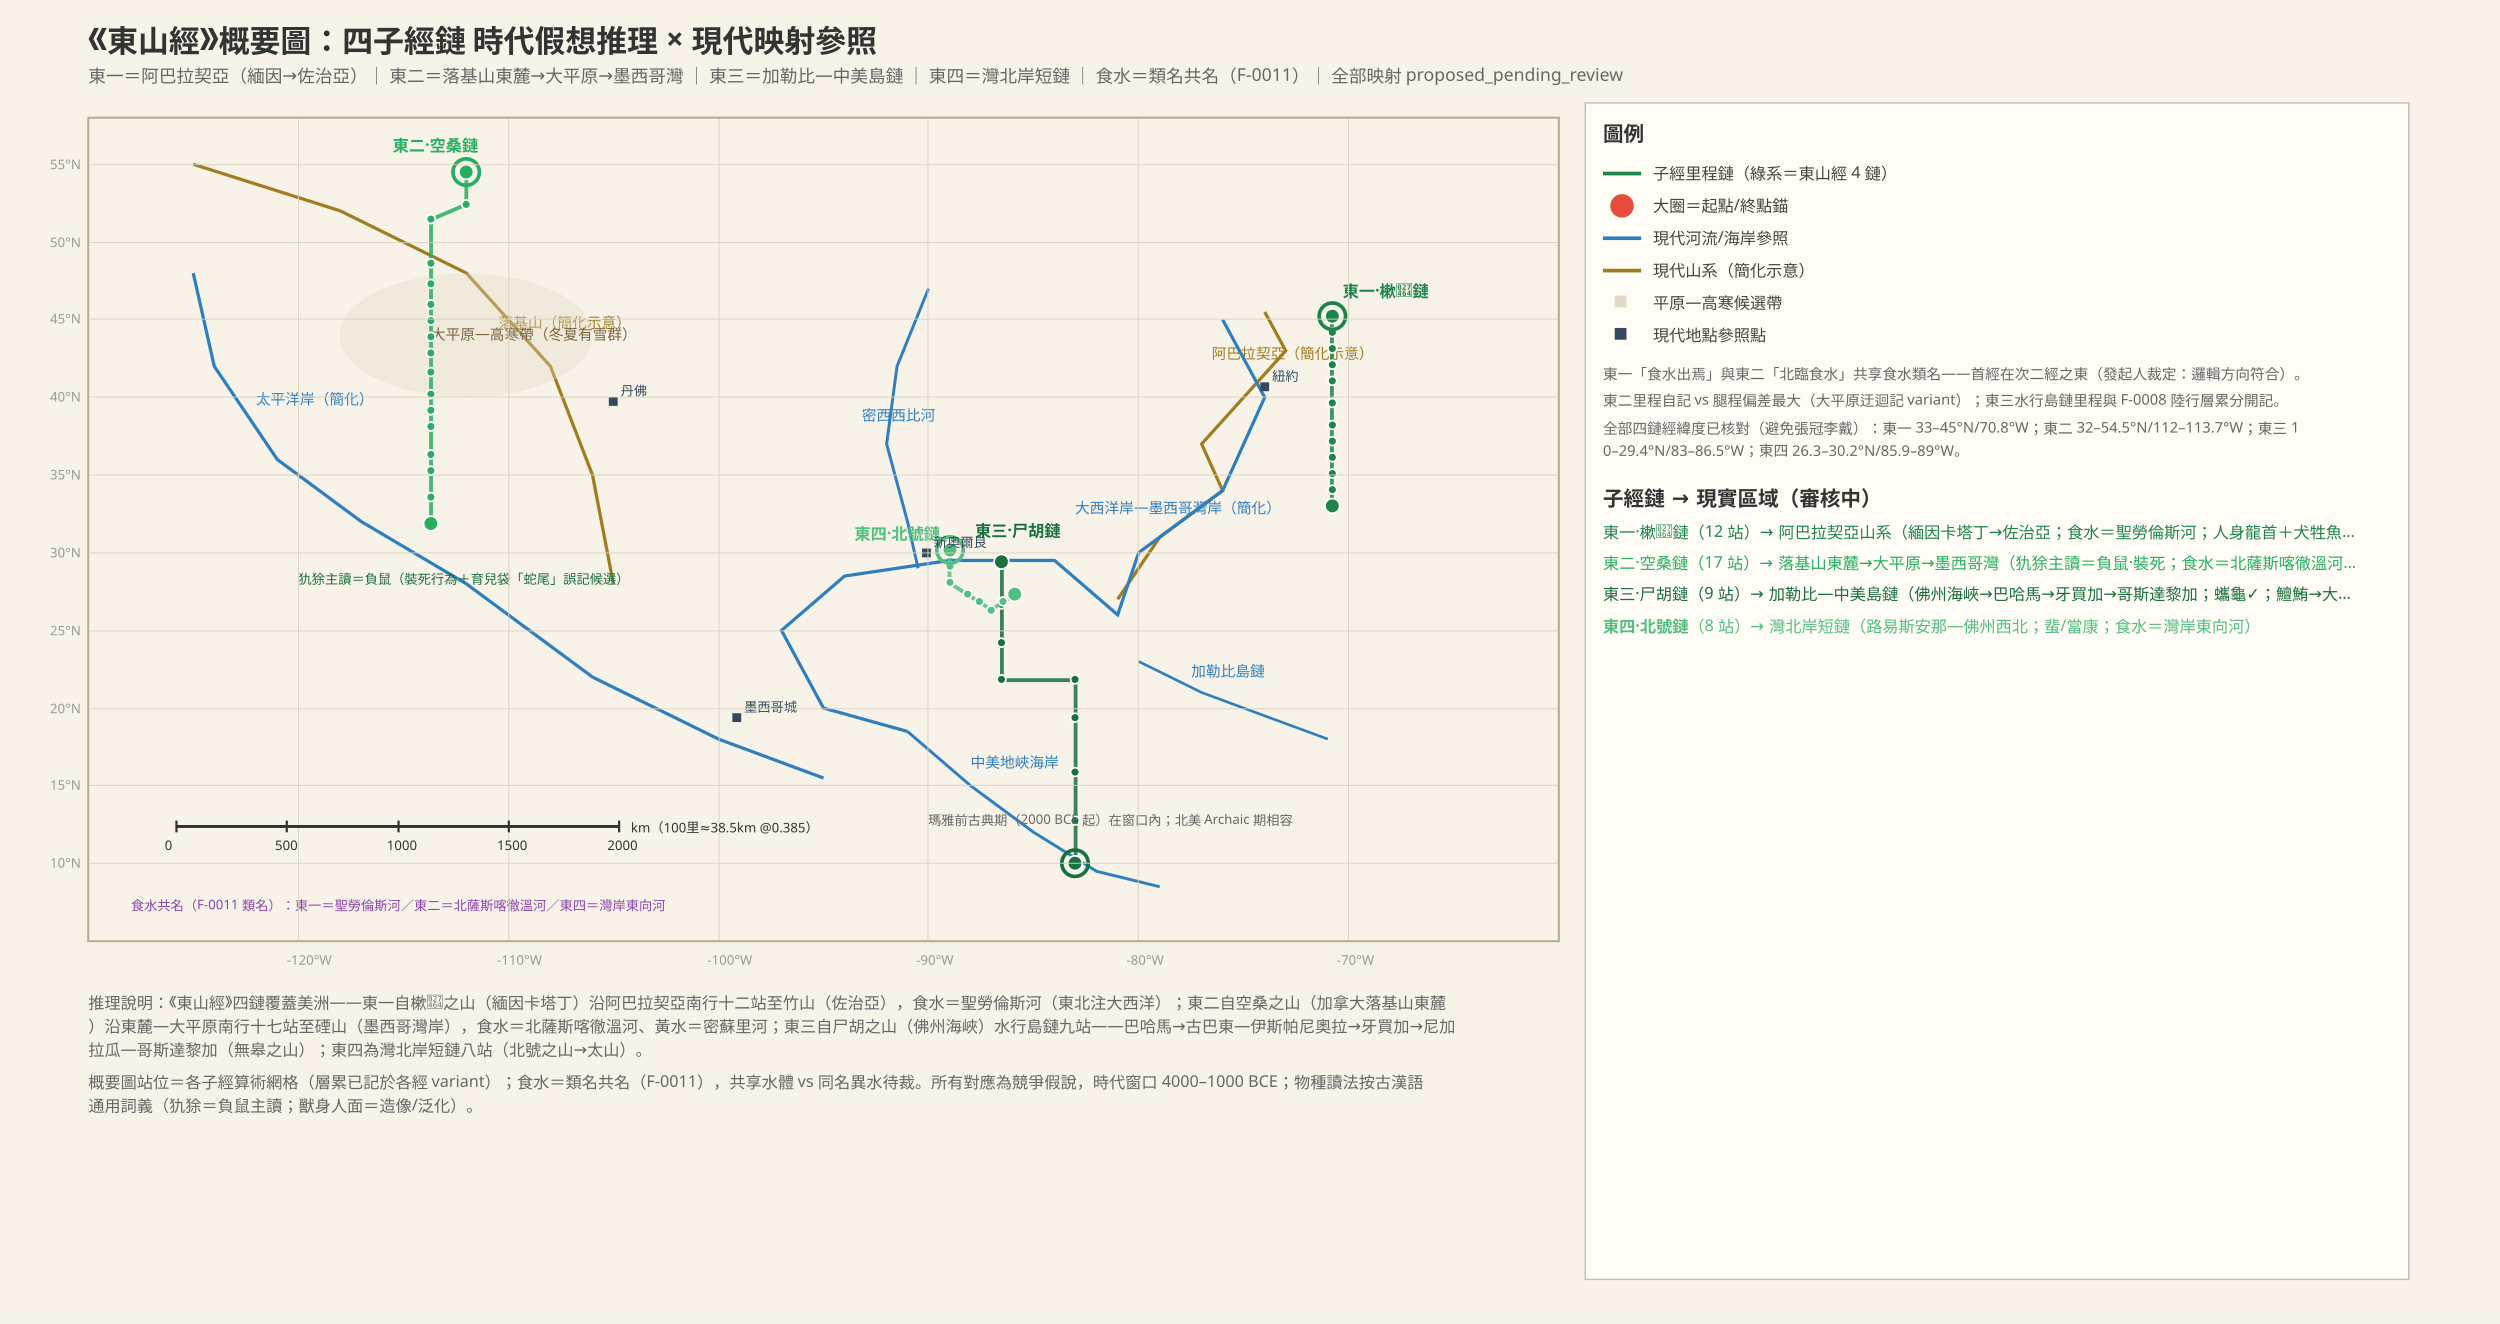
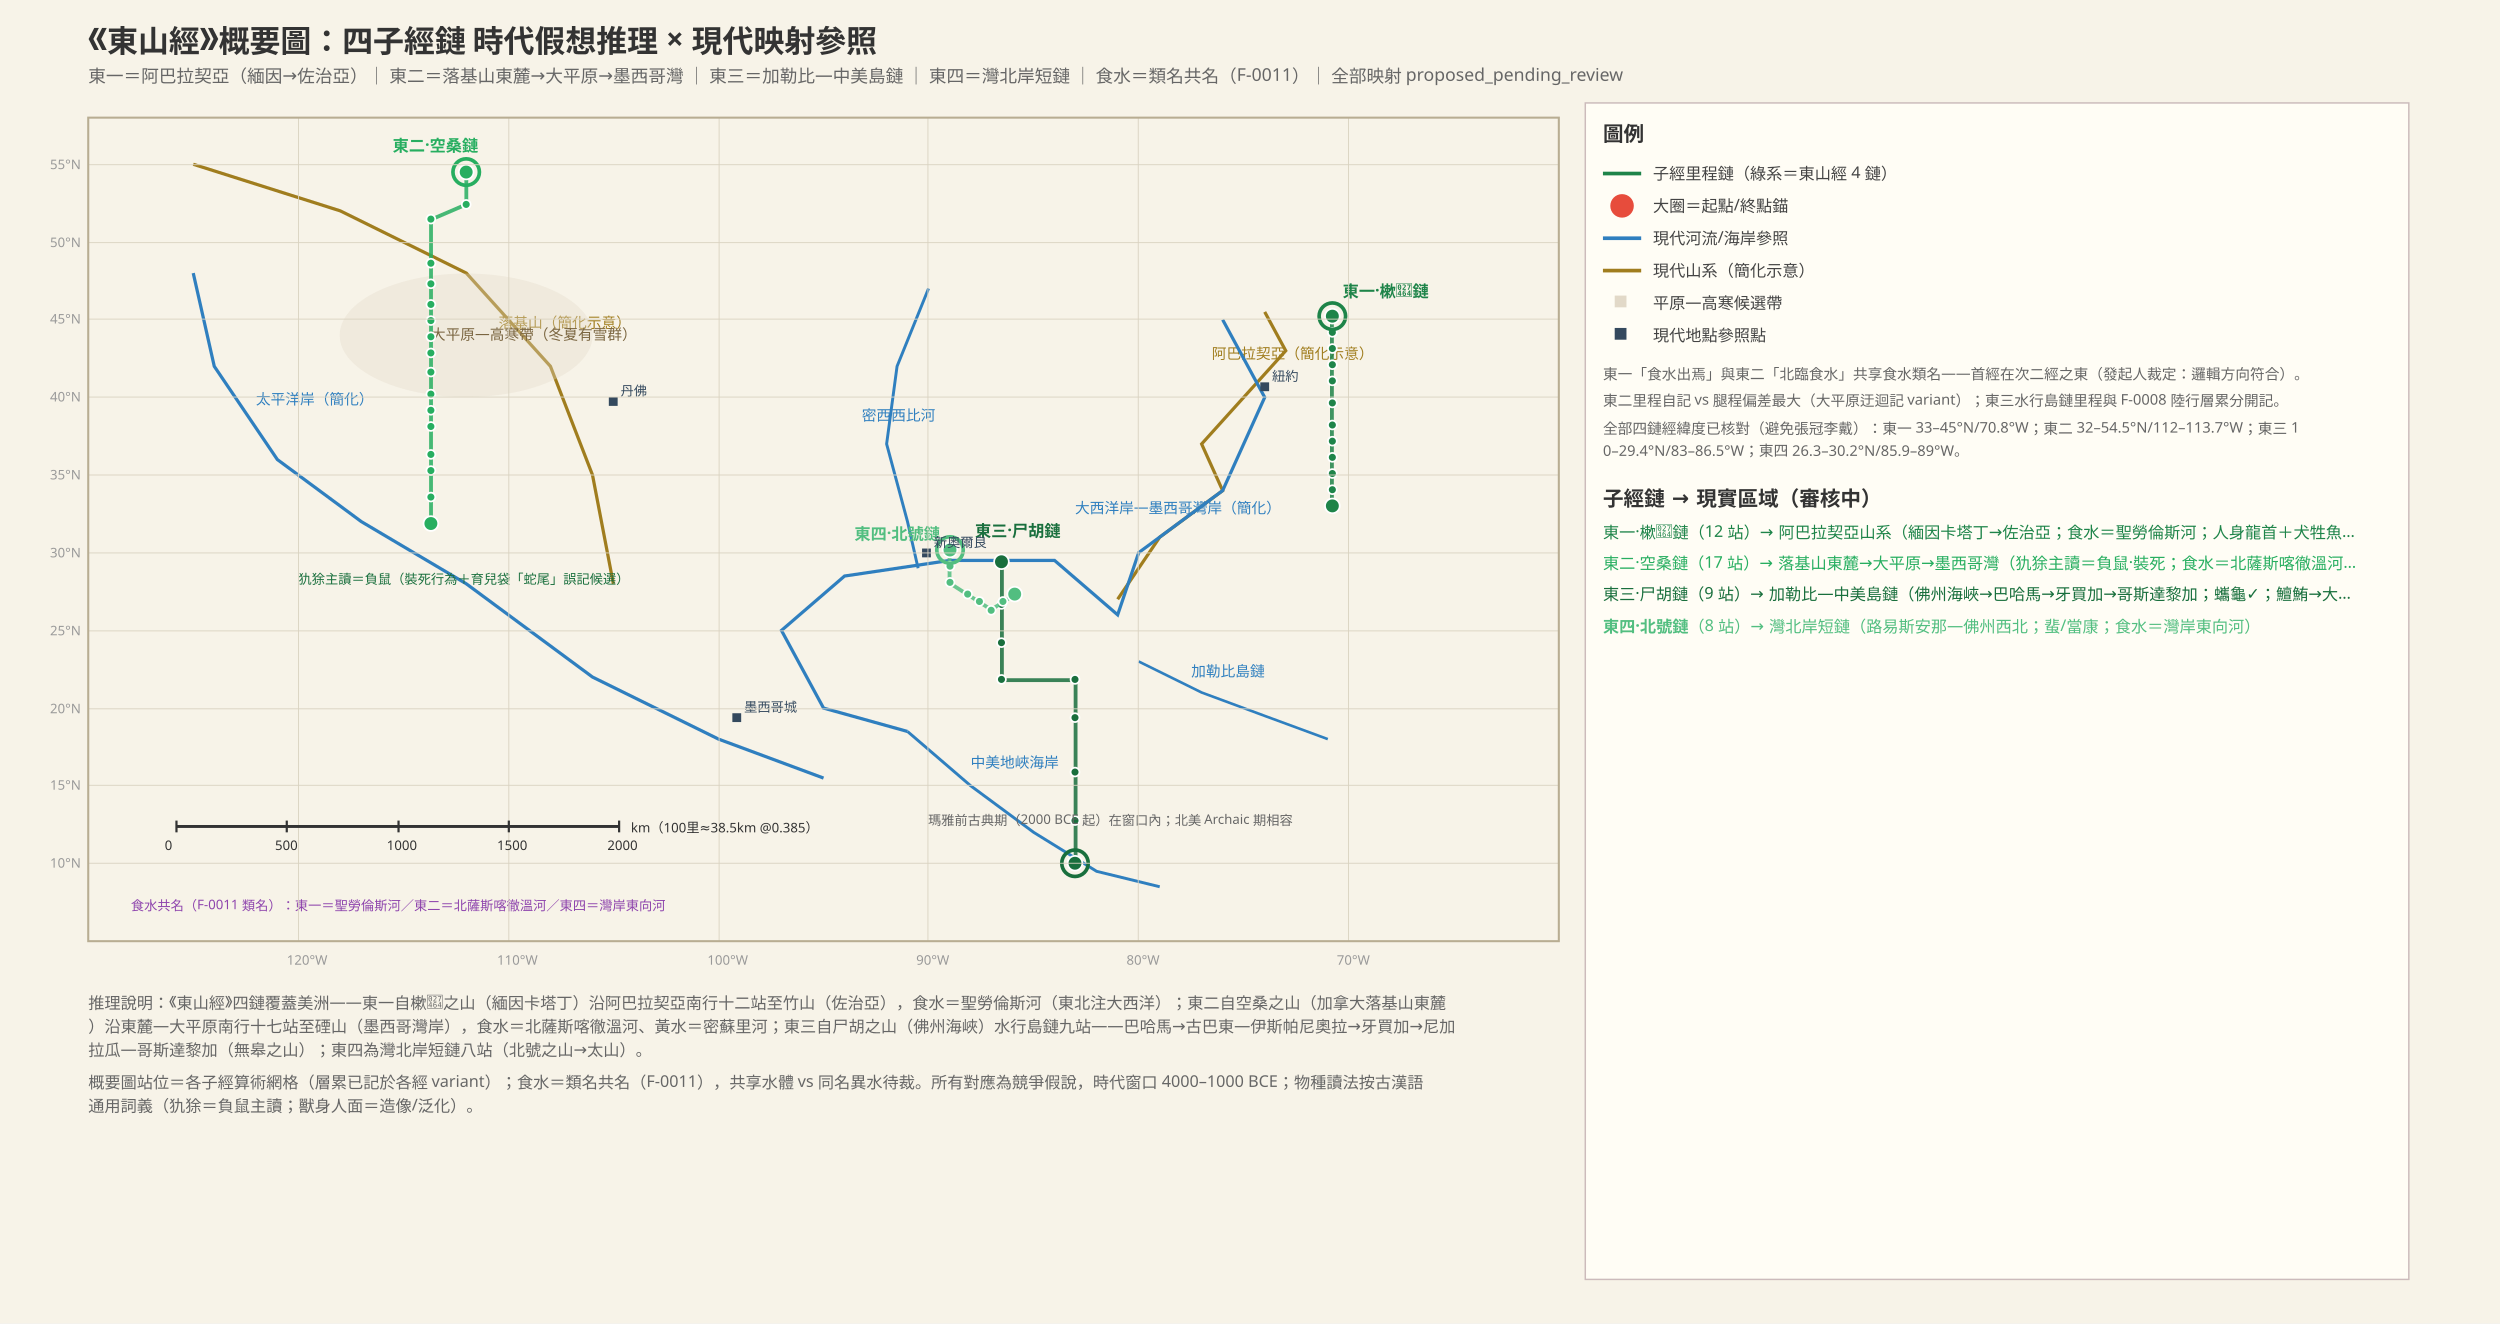
<svg xmlns="http://www.w3.org/2000/svg" width="1700" height="900" font-family="PingFang SC, Hiragino Sans GB, Microsoft YaHei, sans-serif">
  <rect width="1700" height="900" fill="#f7f3e8" />
  <clipPath id="mapclip">
    <rect x="60" y="80" width="1000" height="560" />
  </clipPath>
  <defs>
    <clipPath id="mapclip">
      <rect x="60" y="80" width="1000" height="560" />
    </clipPath>
    <pattern id="sand" width="8" height="8" patternUnits="userSpaceOnUse">
      <rect width="8" height="8" fill="#efe3c0" />
      <circle cx="2" cy="2" r="0.8" fill="#d6b96a" />
      <circle cx="6" cy="6" r="0.8" fill="#d6b96a" />
    </pattern>
  </defs>
  <text x="60" y="34" font-size="21" font-weight="bold" fill="#333">《東山經》概要圖：四子經鏈 時代假想推理 × 現代映射參照</text>
  <text x="60" y="56" font-size="12" fill="#666">東一＝阿巴拉契亞（緬因→佐治亞）｜ 東二＝落基山東麓→大平原→墨西哥灣 ｜ 東三＝加勒比—中美島鏈 ｜ 東四＝灣北岸短鏈 ｜ 食水＝類名共名（F-0011）｜ 全部映射 proposed_pending_review</text>
  <g clip-path="url(#mapclip)">
    <polyline points="131.4,185.7 145.7,249.1 188.6,312.5 245.7,354.7 317.1,397.0 402.9,460.4 488.6,502.6 560.0,529.1" fill="none" stroke="#2f7fbf" stroke-width="2.2" />
    <text x="174" y="275" font-size="10" fill="#2f7fbf">太平洋岸（簡化）</text>
    <polyline points="131.4,111.7 231.4,143.4 317.1,185.7 374.3,249.1 402.9,323.0 417.1,397.0" fill="none" stroke="#a07d1e" stroke-width="2.2" />
    <text x="339" y="223" font-size="10" fill="#a07d1e">落基山（簡化示意）</text>
    <polyline points="860.0,212.1 874.3,238.5 845.7,270.2 817.1,301.9 831.4,333.6 788.6,365.3 760.0,407.5" fill="none" stroke="#a07d1e" stroke-width="2.2" />
    <text x="824" y="244" font-size="10" fill="#a07d1e">阿巴拉契亞（簡化示意）</text>
    <polyline points="831.4,217.4 860.0,270.2 831.4,333.6 774.3,375.8 760.0,418.1 717.1,381.1 645.7,381.1 574.3,391.7 531.4,428.7 560.0,481.5 617.1,497.4" fill="none" stroke="#2f7fbf" stroke-width="2.2" />
    <text x="731" y="349" font-size="10" fill="#2f7fbf">大西洋岸—墨西哥灣岸（簡化）</text>
    <polyline points="617.1,497.4 660.0,534.3 702.9,566.0 745.7,592.5 788.6,603.0" fill="none" stroke="#2f7fbf" stroke-width="2" />
    <text x="660" y="522" font-size="10" fill="#2f7fbf">中美地峽海岸</text>
    <polyline points="774.3,449.8 817.1,470.9 860.0,486.8 902.9,502.6" fill="none" stroke="#2f7fbf" stroke-width="1.8" />
    <text x="810" y="460" font-size="10" fill="#2f7fbf">加勒比島鏈</text>
    <polyline points="631.4,196.2 610.0,249.1 602.9,301.9 617.1,354.7 624.3,386.4" fill="none" stroke="#2f7fbf" stroke-width="2" />
    <text x="586" y="286" font-size="10" fill="#2f7fbf">密西西比河</text>
    <ellipse cx="317" cy="228" rx="86" ry="42" fill="#e2d9c8" opacity="0.35" />
    <text x="293" y="231" font-size="10" fill="#7a6540">大平原—高寒帶（冬夏有雪群）</text>
    <polyline points="905.7,215.2 905.7,226.2 905.7,237.2 905.7,248.2 905.7,259.3 905.7,273.9 905.7,288.6 905.7,299.6 905.7,310.7 905.7,321.6 905.7,332.6 905.7,343.6" fill="none" stroke="#1e8449" stroke-width="2.6" opacity="0.85" />
    <circle cx="906" cy="215" r="5" fill="#1e8449" stroke="#fff" stroke-width="1.2" />
    <circle cx="906" cy="226" r="3" fill="#1e8449" stroke="#fff" stroke-width="1.2" />
    <circle cx="906" cy="237" r="3" fill="#1e8449" stroke="#fff" stroke-width="1.2" />
    <circle cx="906" cy="248" r="3" fill="#1e8449" stroke="#fff" stroke-width="1.2" />
    <circle cx="906" cy="259" r="3" fill="#1e8449" stroke="#fff" stroke-width="1.2" />
    <circle cx="906" cy="274" r="3" fill="#1e8449" stroke="#fff" stroke-width="1.2" />
    <circle cx="906" cy="289" r="3" fill="#1e8449" stroke="#fff" stroke-width="1.2" />
    <circle cx="906" cy="300" r="3" fill="#1e8449" stroke="#fff" stroke-width="1.2" />
    <circle cx="906" cy="311" r="3" fill="#1e8449" stroke="#fff" stroke-width="1.2" />
    <circle cx="906" cy="322" r="3" fill="#1e8449" stroke="#fff" stroke-width="1.2" />
    <circle cx="906" cy="333" r="3" fill="#1e8449" stroke="#fff" stroke-width="1.2" />
    <circle cx="906" cy="344" r="5" fill="#1e8449" stroke="#fff" stroke-width="1.2" />
    <circle cx="906" cy="215" r="9" fill="none" stroke="#1e8449" stroke-width="2.5" />
    <text x="913" y="202" font-size="11" font-weight="bold" fill="#1e8449">東一·樕𧑤鏈</text>
    <polyline points="317.1,117.0 317.1,139.0 293.1,149.3 293.1,178.7 293.1,192.6 293.1,206.6 293.1,217.6 293.1,228.6 293.1,239.5 293.1,253.5 293.1,268.2 293.1,279.2 293.1,290.3 293.1,308.5 293.1,319.5 293.1,337.9 293.1,356.2" fill="none" stroke="#27ae60" stroke-width="2.6" opacity="0.85" />
    <circle cx="317" cy="117" r="5" fill="#27ae60" stroke="#fff" stroke-width="1.2" />
    <circle cx="317" cy="139" r="3" fill="#27ae60" stroke="#fff" stroke-width="1.2" />
    <circle cx="293" cy="149" r="3" fill="#27ae60" stroke="#fff" stroke-width="1.2" />
    <circle cx="293" cy="179" r="3" fill="#27ae60" stroke="#fff" stroke-width="1.2" />
    <circle cx="293" cy="193" r="3" fill="#27ae60" stroke="#fff" stroke-width="1.2" />
    <circle cx="293" cy="207" r="3" fill="#27ae60" stroke="#fff" stroke-width="1.2" />
    <circle cx="293" cy="218" r="3" fill="#27ae60" stroke="#fff" stroke-width="1.2" />
    <circle cx="293" cy="229" r="3" fill="#27ae60" stroke="#fff" stroke-width="1.2" />
    <circle cx="293" cy="240" r="3" fill="#27ae60" stroke="#fff" stroke-width="1.2" />
    <circle cx="293" cy="253" r="3" fill="#27ae60" stroke="#fff" stroke-width="1.2" />
    <circle cx="293" cy="268" r="3" fill="#27ae60" stroke="#fff" stroke-width="1.2" />
    <circle cx="293" cy="279" r="3" fill="#27ae60" stroke="#fff" stroke-width="1.2" />
    <circle cx="293" cy="290" r="3" fill="#27ae60" stroke="#fff" stroke-width="1.2" />
    <circle cx="293" cy="309" r="3" fill="#27ae60" stroke="#fff" stroke-width="1.2" />
    <circle cx="293" cy="320" r="3" fill="#27ae60" stroke="#fff" stroke-width="1.2" />
    <circle cx="293" cy="338" r="3" fill="#27ae60" stroke="#fff" stroke-width="1.2" />
    <circle cx="293" cy="356" r="5" fill="#27ae60" stroke="#fff" stroke-width="1.2" />
    <circle cx="317" cy="117" r="9" fill="none" stroke="#27ae60" stroke-width="2.5" />
    <text x="267" y="103" font-size="11" font-weight="bold" fill="#27ae60">東二·空桑鏈</text>
    <polyline points="681.3,381.8 681.3,411.1 681.3,436.8 681.3,462.5 731.4,462.5 731.4,488.2 731.4,524.8 731.4,557.8 731.4,587.2" fill="none" stroke="#196f3d" stroke-width="2.6" opacity="0.85" />
    <circle cx="681" cy="382" r="5" fill="#196f3d" stroke="#fff" stroke-width="1.2" />
    <circle cx="681" cy="411" r="3" fill="#196f3d" stroke="#fff" stroke-width="1.2" />
    <circle cx="681" cy="437" r="3" fill="#196f3d" stroke="#fff" stroke-width="1.2" />
    <circle cx="681" cy="462" r="3" fill="#196f3d" stroke="#fff" stroke-width="1.2" />
    <circle cx="731" cy="462" r="3" fill="#196f3d" stroke="#fff" stroke-width="1.2" />
    <circle cx="731" cy="488" r="3" fill="#196f3d" stroke="#fff" stroke-width="1.2" />
    <circle cx="731" cy="525" r="3" fill="#196f3d" stroke="#fff" stroke-width="1.2" />
    <circle cx="731" cy="558" r="3" fill="#196f3d" stroke="#fff" stroke-width="1.2" />
    <circle cx="731" cy="587" r="5" fill="#196f3d" stroke="#fff" stroke-width="1.2" />
    <circle cx="731" cy="587" r="9" fill="none" stroke="#196f3d" stroke-width="2.5" />
    <text x="663" y="365" font-size="11" font-weight="bold" fill="#196f3d">東三·尸胡鏈</text>
    <polyline points="645.7,373.7 645.7,384.7 645.7,396.5 657.9,404.3 666.0,409.4 674.0,414.6 682.1,409.4 690.1,404.3" fill="none" stroke="#52be80" stroke-width="2.6" opacity="0.85" />
    <circle cx="646" cy="374" r="5" fill="#52be80" stroke="#fff" stroke-width="1.2" />
    <circle cx="646" cy="385" r="3" fill="#52be80" stroke="#fff" stroke-width="1.2" />
    <circle cx="646" cy="396" r="3" fill="#52be80" stroke="#fff" stroke-width="1.2" />
    <circle cx="658" cy="404" r="3" fill="#52be80" stroke="#fff" stroke-width="1.2" />
    <circle cx="666" cy="409" r="3" fill="#52be80" stroke="#fff" stroke-width="1.2" />
    <circle cx="674" cy="415" r="3" fill="#52be80" stroke="#fff" stroke-width="1.2" />
    <circle cx="682" cy="409" r="3" fill="#52be80" stroke="#fff" stroke-width="1.2" />
    <circle cx="690" cy="404" r="5" fill="#52be80" stroke="#fff" stroke-width="1.2" />
    <circle cx="646" cy="374" r="9" fill="none" stroke="#52be80" stroke-width="2.5" />
    <text x="581" y="367" font-size="11" font-weight="bold" fill="#52be80">東四·北號鏈</text>
    <text x="89" y="619" font-size="9" fill="#8e44ad">食水共名（F-0011 類名）：東一＝聖勞倫斯河／東二＝北薩斯喀徹溫河／東四＝灣岸東向河</text>
    <text x="203" y="397" font-size="9" fill="#196f3d">犰狳主讀＝負鼠（裝死行為＋育兒袋「蛇尾」誤記候選）</text>
    <text x="631" y="561" font-size="9" fill="#666">瑪雅前古典期（2000 BCE 起）在窗口內；北美 Archaic 期相容</text>
    <rect x="857" y="260" width="6" height="6" fill="#34495e" />
    <text x="865" y="259" font-size="9" fill="#34495e">紐約</text>
    <rect x="414" y="270" width="6" height="6" fill="#34495e" />
    <text x="422" y="269" font-size="9" fill="#34495e">丹佛</text>
    <rect x="498" y="485" width="6" height="6" fill="#34495e" />
    <text x="506" y="484" font-size="9" fill="#34495e">墨西哥城</text>
    <rect x="627" y="373" width="6" height="6" fill="#34495e" />
    <text x="635" y="372" font-size="9" fill="#34495e">新奧爾良</text>
  </g>
  <line x1="203" y1="640" x2="203" y2="80" stroke="#d9d2c0" stroke-width="0.6" />
-   <text x="195" y="656" font-size="9" fill="#999">-120°W</text>
+   <text x="195" y="656" font-size="9" fill="#999">120°W</text>
  <line x1="346" y1="640" x2="346" y2="80" stroke="#d9d2c0" stroke-width="0.6" />
-   <text x="338" y="656" font-size="9" fill="#999">-110°W</text>
+   <text x="338" y="656" font-size="9" fill="#999">110°W</text>
  <line x1="489" y1="640" x2="489" y2="80" stroke="#d9d2c0" stroke-width="0.6" />
-   <text x="481" y="656" font-size="9" fill="#999">-100°W</text>
+   <text x="481" y="656" font-size="9" fill="#999">100°W</text>
  <line x1="631" y1="640" x2="631" y2="80" stroke="#d9d2c0" stroke-width="0.6" />
-   <text x="623" y="656" font-size="9" fill="#999">-90°W</text>
+   <text x="623" y="656" font-size="9" fill="#999">90°W</text>
  <line x1="774" y1="640" x2="774" y2="80" stroke="#d9d2c0" stroke-width="0.6" />
-   <text x="766" y="656" font-size="9" fill="#999">-80°W</text>
+   <text x="766" y="656" font-size="9" fill="#999">80°W</text>
  <line x1="917" y1="640" x2="917" y2="80" stroke="#d9d2c0" stroke-width="0.6" />
-   <text x="909" y="656" font-size="9" fill="#999">-70°W</text>
+   <text x="909" y="656" font-size="9" fill="#999">70°W</text>
  <line x1="60" y1="587" x2="1060" y2="587" stroke="#d9d2c0" stroke-width="0.6" />
  <text x="34" y="590" font-size="9" fill="#999">10°N</text>
  <line x1="60" y1="534" x2="1060" y2="534" stroke="#d9d2c0" stroke-width="0.6" />
  <text x="34" y="537" font-size="9" fill="#999">15°N</text>
  <line x1="60" y1="482" x2="1060" y2="482" stroke="#d9d2c0" stroke-width="0.6" />
  <text x="34" y="485" font-size="9" fill="#999">20°N</text>
  <line x1="60" y1="429" x2="1060" y2="429" stroke="#d9d2c0" stroke-width="0.6" />
  <text x="34" y="432" font-size="9" fill="#999">25°N</text>
  <line x1="60" y1="376" x2="1060" y2="376" stroke="#d9d2c0" stroke-width="0.6" />
  <text x="34" y="379" font-size="9" fill="#999">30°N</text>
  <line x1="60" y1="323" x2="1060" y2="323" stroke="#d9d2c0" stroke-width="0.6" />
  <text x="34" y="326" font-size="9" fill="#999">35°N</text>
  <line x1="60" y1="270" x2="1060" y2="270" stroke="#d9d2c0" stroke-width="0.6" />
  <text x="34" y="273" font-size="9" fill="#999">40°N</text>
  <line x1="60" y1="217" x2="1060" y2="217" stroke="#d9d2c0" stroke-width="0.6" />
  <text x="34" y="220" font-size="9" fill="#999">45°N</text>
  <line x1="60" y1="165" x2="1060" y2="165" stroke="#d9d2c0" stroke-width="0.6" />
  <text x="34" y="168" font-size="9" fill="#999">50°N</text>
  <line x1="60" y1="112" x2="1060" y2="112" stroke="#d9d2c0" stroke-width="0.6" />
  <text x="34" y="115" font-size="9" fill="#999">55°N</text>
  <rect x="60" y="80" width="1000" height="560" fill="none" stroke="#b8ad92" stroke-width="1.4" />
  <line x1="120" y1="562" x2="421" y2="562" stroke="#333" stroke-width="2" />
  <line x1="120" y1="558" x2="120" y2="566" stroke="#333" stroke-width="1.5" />
  <text x="112" y="578" font-size="9" fill="#333">0</text>
  <line x1="195" y1="558" x2="195" y2="566" stroke="#333" stroke-width="1.5" />
  <text x="187" y="578" font-size="9" fill="#333">500</text>
  <line x1="271" y1="558" x2="271" y2="566" stroke="#333" stroke-width="1.5" />
  <text x="263" y="578" font-size="9" fill="#333">1000</text>
  <line x1="346" y1="558" x2="346" y2="566" stroke="#333" stroke-width="1.5" />
  <text x="338" y="578" font-size="9" fill="#333">1500</text>
  <line x1="421" y1="558" x2="421" y2="566" stroke="#333" stroke-width="1.5" />
  <text x="413" y="578" font-size="9" fill="#333">2000</text>
  <text x="429" y="566" font-size="9" fill="#333">km（100里≈38.5km @0.385）</text>
  <rect x="1078" y="70" width="560" height="800" fill="#fffdf5" stroke="#cbb" />
  <text x="1090" y="96" font-size="14" font-weight="bold" fill="#333">圖例</text>
  <line x1="1090" y1="118" x2="1116" y2="118" stroke="#1e8449" stroke-width="2.5" />
  <text x="1124" y="122" font-size="11" fill="#444">子經里程鏈（綠系＝東山經 4 鏈）</text>
  <circle cx="1103" cy="140" r="8" fill="#e74c3c" />
  <text x="1124" y="144" font-size="11" fill="#444">大圈＝起點/終點錨</text>
  <line x1="1090" y1="162" x2="1116" y2="162" stroke="#2f7fbf" stroke-width="2.5" />
  <text x="1124" y="166" font-size="11" fill="#444">現代河流/海岸參照</text>
  <line x1="1090" y1="184" x2="1116" y2="184" stroke="#a07d1e" stroke-width="2.5" />
  <text x="1124" y="188" font-size="11" fill="#444">現代山系（簡化示意）</text>
  <rect x="1098" y="201" width="8" height="8" fill="#e2d9c8" />
  <text x="1124" y="210" font-size="11" fill="#444">平原—高寒候選帶</text>
  <rect x="1098" y="223" width="8" height="8" fill="#34495e" />
  <text x="1124" y="232" font-size="11" fill="#444">現代地點參照點</text>
  <text x="1090" y="258" font-size="10" fill="#666">東一「食水出焉」與東二「北臨食水」共享食水類名——首經在次二經之東（發起人裁定：邏輯方向符合）。</text>
  <text x="1090" y="276" font-size="10" fill="#666">東二里程自記 vs 腿程偏差最大（大平原迂迴記 variant）；東三水行島鏈里程與 F-0008 陸行層累分開記。</text>
  <text x="1090" y="295" font-size="10" fill="#666">全部四鏈經緯度已核對（避免張冠李戴）：東一 33–45°N/70.8°W；東二 32–54.5°N/112–113.7°W；東三 1</text>
  <text x="1090" y="310" font-size="10" fill="#666">0–29.4°N/83–86.5°W；東四 26.3–30.2°N/85.9–89°W。</text>
  <text x="1090" y="344.0" font-size="14" font-weight="bold" fill="#333">子經鏈 → 現實區域（審核中）</text>
  <text x="1090" y="366" font-size="11" fill="#1e8449">東一·樕𧑤鏈（12 站）→ 阿巴拉契亞山系（緬因卡塔丁→佐治亞；食水＝聖勞倫斯河；人身龍首＋犬牲魚…</text>
  <text x="1090" y="387" font-size="11" fill="#27ae60">東二·空桑鏈（17 站）→ 落基山東麓→大平原→墨西哥灣（犰狳主讀＝負鼠·裝死；食水＝北薩斯喀徹溫河…</text>
  <text x="1090" y="408" font-size="11" fill="#196f3d">東三·尸胡鏈（9 站）→ 加勒比—中美島鏈（佛州海峽→巴哈馬→牙買加→哥斯達黎加；蠵龜✓；鱣鮪→大…</text>
  <text x="1090" y="430" font-size="11" fill="#52be80">
    <tspan font-weight="bold">東四·北號鏈</tspan>（8 站）→ 灣北岸短鏈（路易斯安那—佛州西北；蜚/當康；食水＝灣岸東向河）</text>
  <text x="60" y="686" font-size="11" fill="#666">推理說明：《東山經》四鏈覆蓋美洲——東一自樕𧑤之山（緬因卡塔丁）沿阿巴拉契亞南行十二站至竹山（佐治亞），食水＝聖勞倫斯河（東北注大西洋）；東二自空桑之山（加拿大落基山東麓</text>
  <text x="60" y="702" font-size="11" fill="#666">）沿東麓—大平原南行十七站至䃌山（墨西哥灣岸），食水＝北薩斯喀徹溫河、黃水＝密蘇里河；東三自尸胡之山（佛州海峽）水行島鏈九站——巴哈馬→古巴東—伊斯帕尼奧拉→牙買加→尼加</text>
  <text x="60" y="718" font-size="11" fill="#666">拉瓜—哥斯達黎加（無皋之山）；東四為灣北岸短鏈八站（北號之山→太山）。</text>
  <text x="60" y="740" font-size="11" fill="#666">概要圖站位＝各子經算術網格（層累已記於各經 variant）；食水＝類名共名（F-0011），共享水體 vs 同名異水待裁。所有對應為競爭假說，時代窗口 4000–1000 BCE；物種讀法按古漢語</text>
  <text x="60" y="756" font-size="11" fill="#666">通用詞義（犰狳＝負鼠主讀；獸身人面＝造像/泛化）。</text>
</svg>
